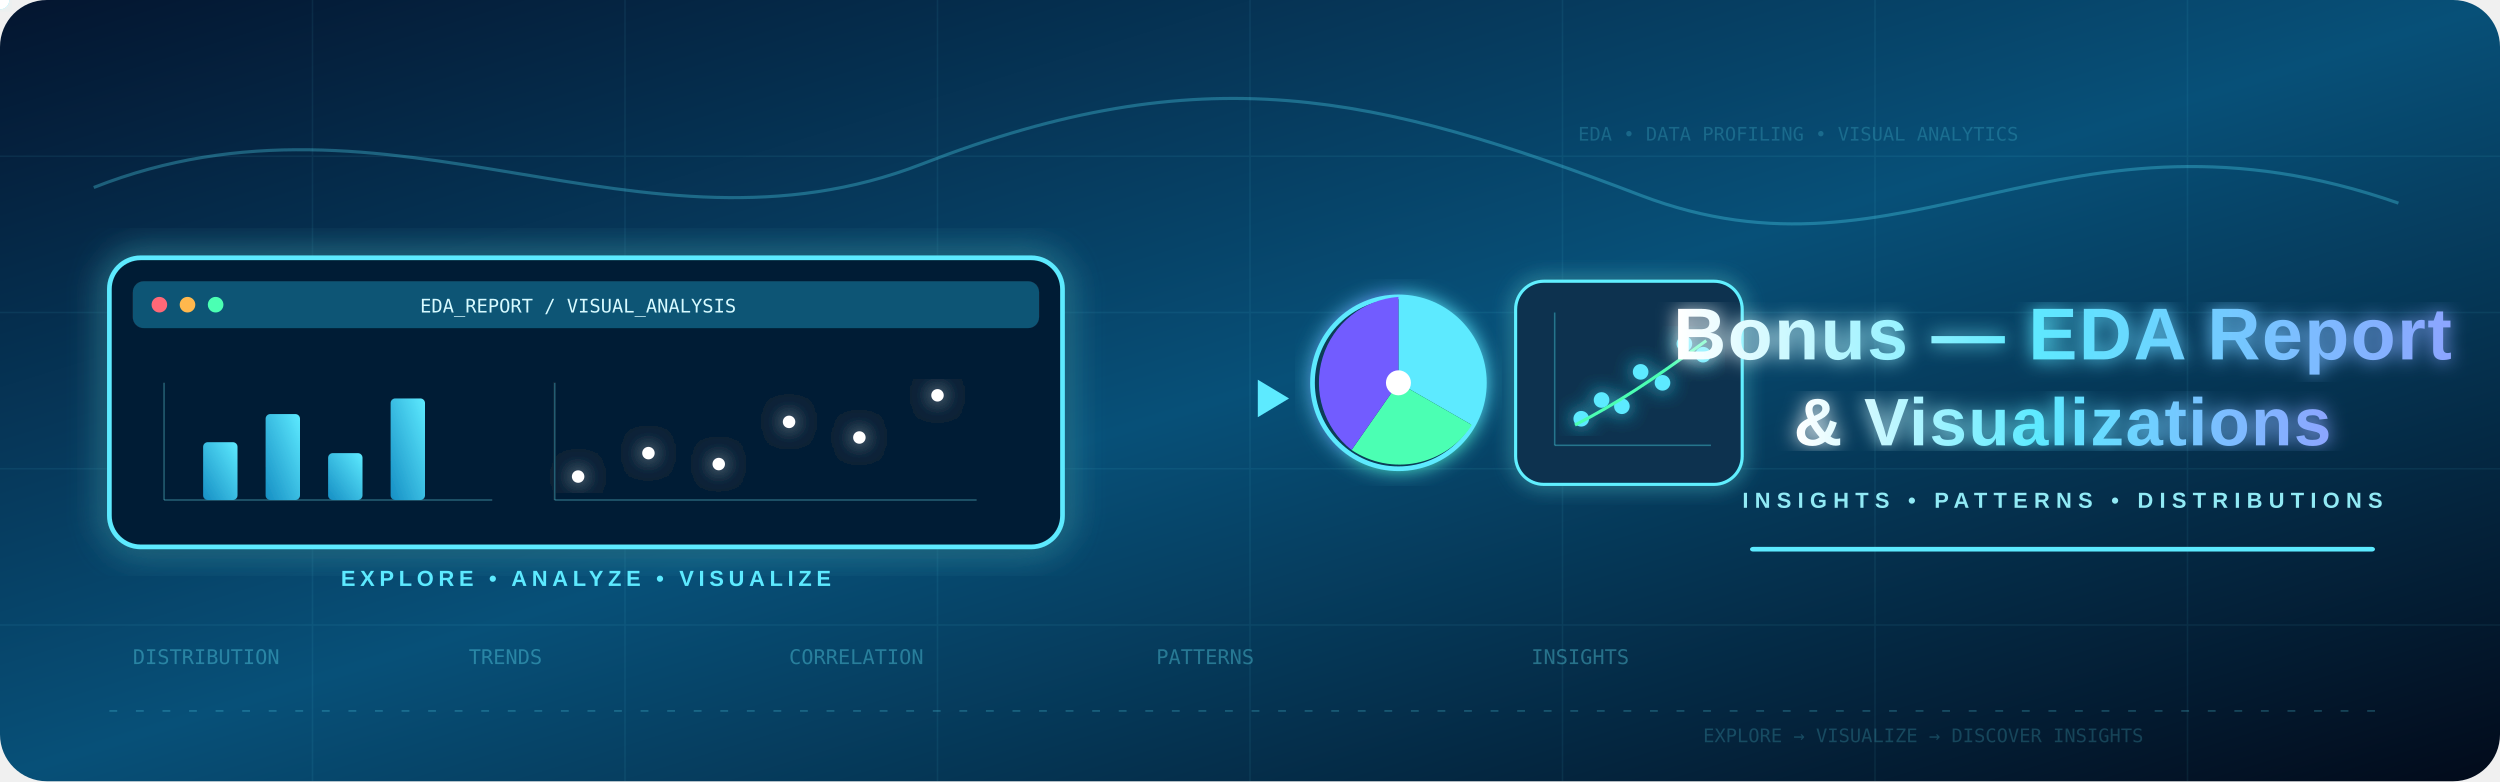
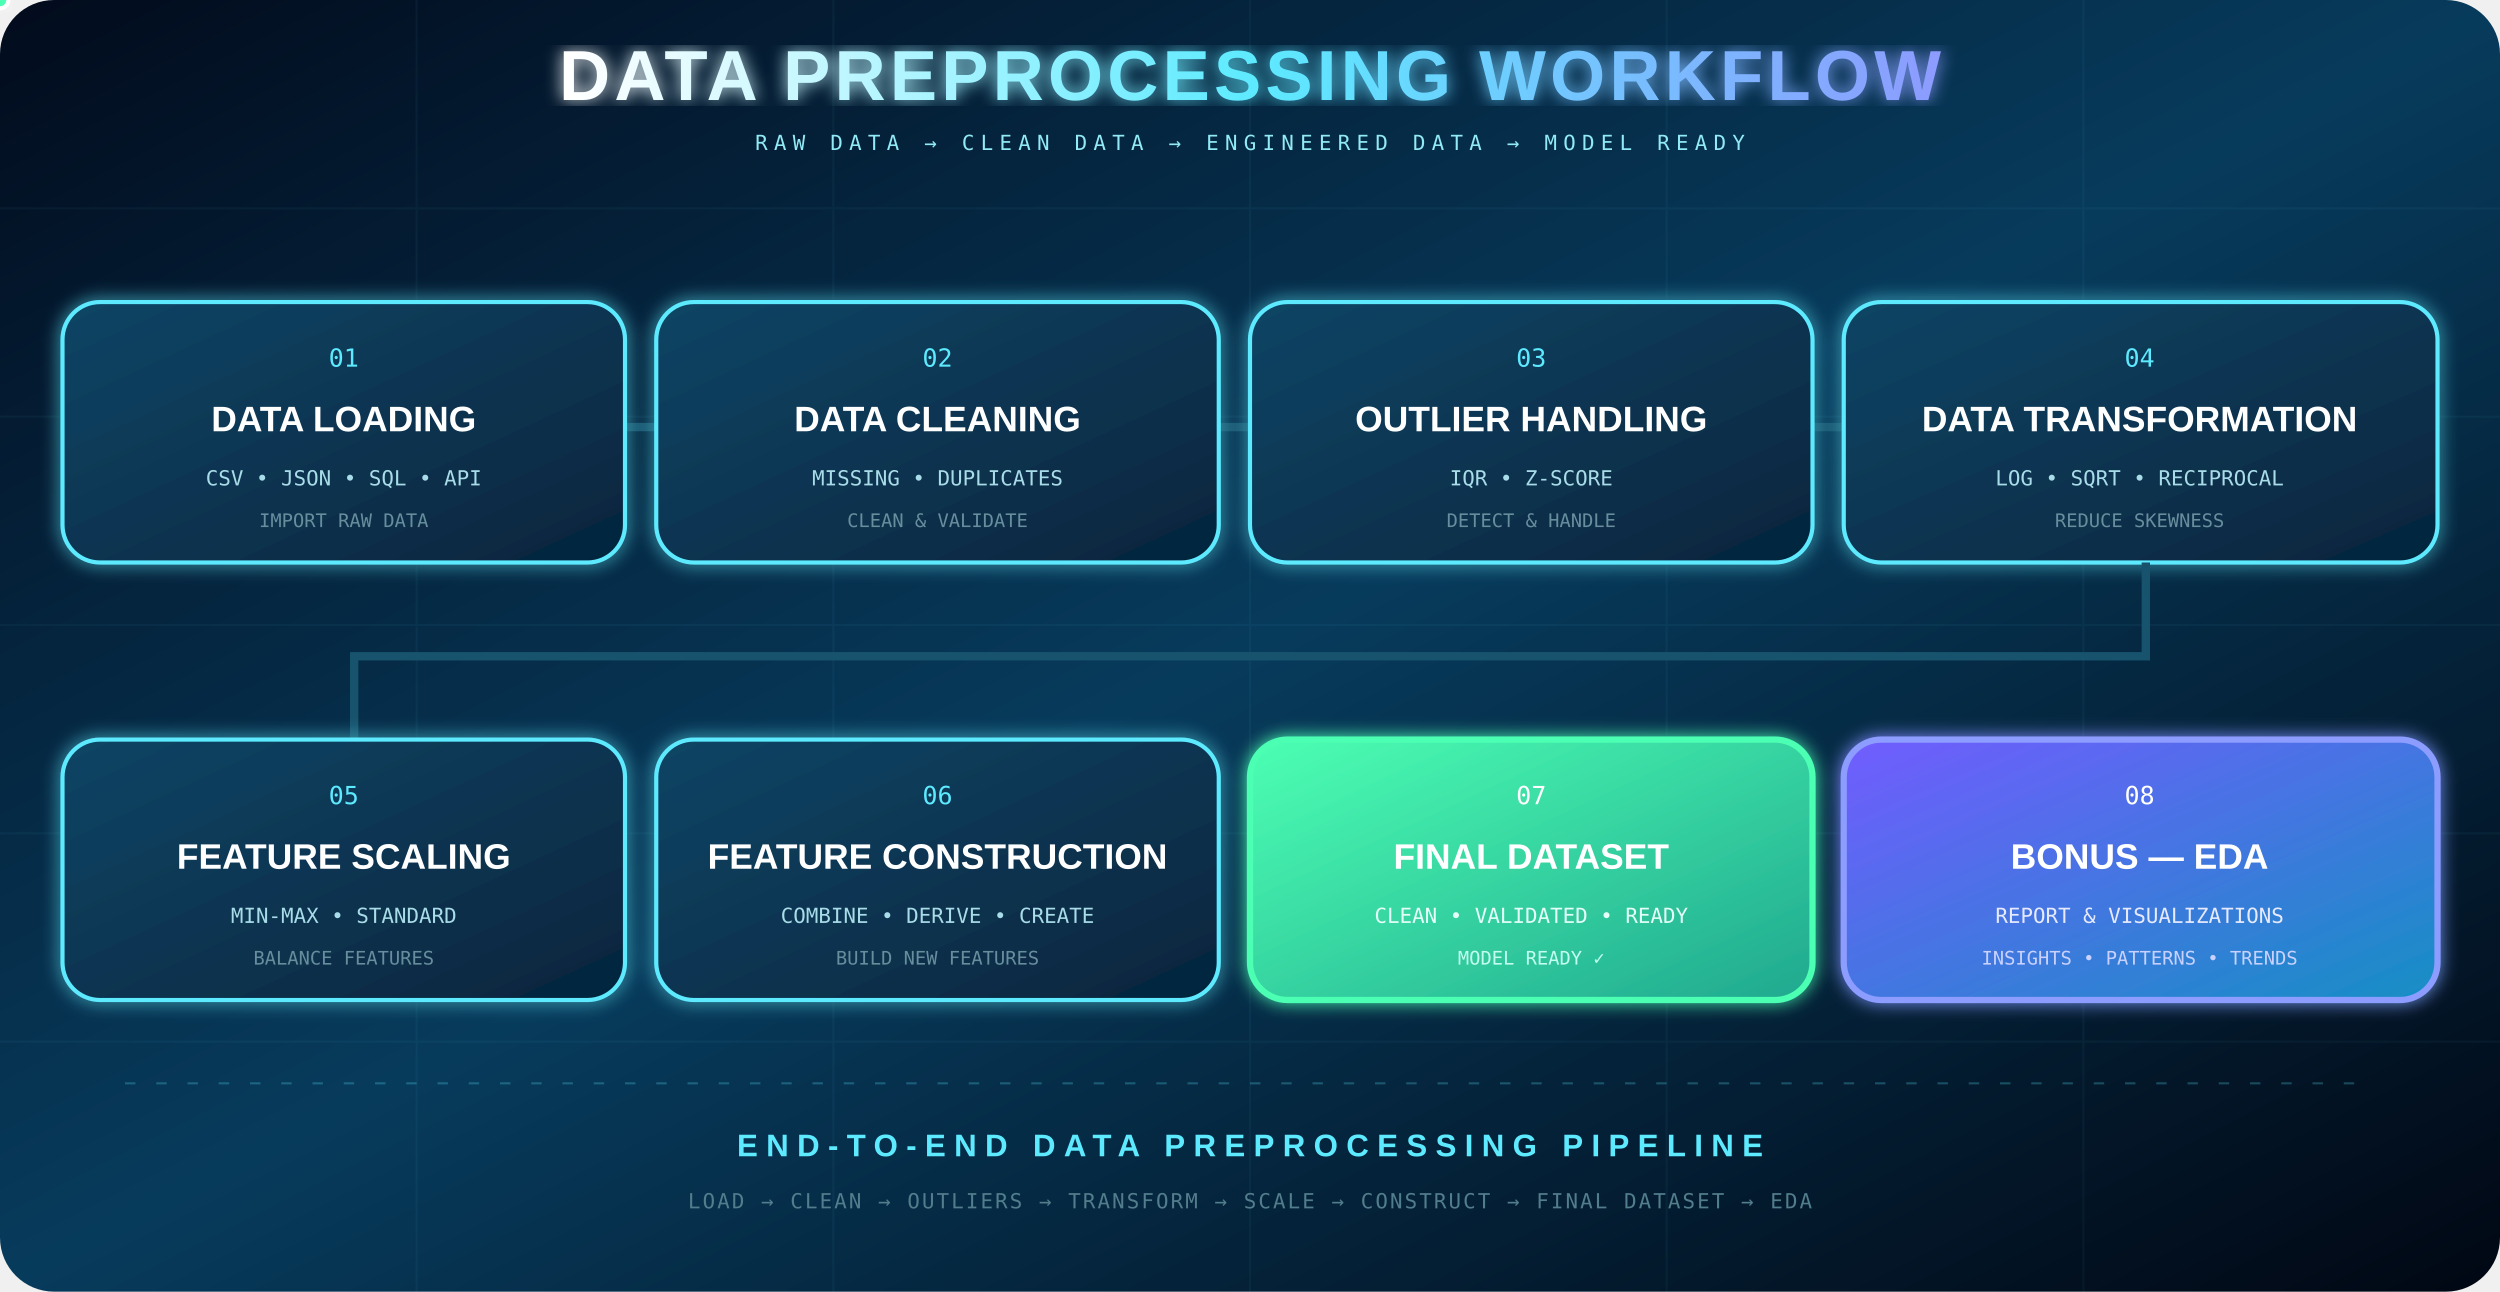
- <svg xmlns="http://www.w3.org/2000/svg" width="1600" height="500" viewBox="0 0 1600 500">
+ <svg xmlns="http://www.w3.org/2000/svg" width="1200" height="620" viewBox="0 0 1200 620">
  <defs>
    <linearGradient id="bg" x1="0" y1="0" x2="1" y2="1">
-       <stop offset="0%" stop-color="#04152F" />
-       <stop offset="50%" stop-color="#075078" />
-       <stop offset="100%" stop-color="#020A1A" />
+       <stop offset="0%" stop-color="#020B1C" />
+       <stop offset="50%" stop-color="#073B5C" />
+       <stop offset="100%" stop-color="#010713" />
+     </linearGradient>
+     <linearGradient id="card" x1="0" y1="0" x2="1" y2="1">
+       <stop offset="0%" stop-color="#0B4565" />
+       <stop offset="100%" stop-color="#06243D" />
+     </linearGradient>
+     <linearGradient id="final" x1="0" y1="0" x2="1" y2="1">
+       <stop offset="0%" stop-color="#4CFFB3" />
+       <stop offset="100%" stop-color="#20A88F" />
+     </linearGradient>
+     <linearGradient id="bonus" x1="0" y1="0" x2="1" y2="1">
+       <stop offset="0%" stop-color="#725CFF" />
+       <stop offset="100%" stop-color="#168FC4" />
    </linearGradient>
    <linearGradient id="title" x1="0" y1="0" x2="1" y2="0">
      <stop offset="0%" stop-color="#FFFFFF" />
-       <stop offset="45%" stop-color="#5DEAFF" />
-       <stop offset="100%" stop-color="#8CA5FF" />
-     </linearGradient>
-     <linearGradient id="chart" x1="0" y1="1" x2="1" y2="0">
-       <stop offset="0%" stop-color="#168FC4" />
-       <stop offset="100%" stop-color="#5DEAFF" />
+       <stop offset="50%" stop-color="#5DEAFF" />
+       <stop offset="100%" stop-color="#8C9CFF" />
    </linearGradient>
    <filter id="glow">
-       <feGaussianBlur stdDeviation="6" result="blur" />
+       <feGaussianBlur stdDeviation="4" result="b" />
      <feMerge>
-         <feMergeNode in="blur" />
-         <feMergeNode in="SourceGraphic" />
-       </feMerge>
-     </filter>
-     <filter id="strongGlow">
-       <feGaussianBlur stdDeviation="11" result="blur" />
-       <feMerge>
-         <feMergeNode in="blur" />
+         <feMergeNode in="b" />
        <feMergeNode in="SourceGraphic" />
      </feMerge>
    </filter>
  </defs>
-   <rect width="1600" height="500" rx="30" fill="url(#bg)" />
-   <g stroke="#61EFFF" opacity=".07">
-     <path d="M0 100H1600" />
-     <path d="M0 200H1600" />
-     <path d="M0 300H1600" />
-     <path d="M0 400H1600" />
-     <path d="M200 0V500" />
-     <path d="M400 0V500" />
-     <path d="M600 0V500" />
-     <path d="M800 0V500" />
-     <path d="M1000 0V500" />
-     <path d="M1200 0V500" />
-     <path d="M1400 0V500" />
+   <rect width="1200" height="620" rx="26" fill="url(#bg)" />
+   <g stroke="#5DEAFF" opacity=".045">
+     <path d="M0 100H1200" />
+     <path d="M0 200H1200" />
+     <path d="M0 300H1200" />
+     <path d="M0 400H1200" />
+     <path d="M0 500H1200" />
+     <path d="M200 0V620" />
+     <path d="M400 0V620" />
+     <path d="M600 0V620" />
+     <path d="M800 0V620" />
+     <path d="M1000 0V620" />
  </g>
-   <path d="M60 120          C250 45 410 175 590 105          S880 60 1050 125          S1320 55 1535 130" fill="none" stroke="#55E9FF" stroke-width="2" opacity=".3" />
-   <circle r="6" fill="#64F1FF" filter="url(#glow)">
-     <animateMotion dur="5s" repeatCount="indefinite" path="M60 120 C250 45 410 175 590 105 S880 60 1050 125 S1320 55 1535 130" />
-   </circle>
-   <g transform="translate(70 165)" filter="url(#strongGlow)">
-     <rect x="0" y="0" width="610" height="185" rx="20" fill="#061F35" stroke="#5DEAFF" stroke-width="3" />
-     <rect x="15" y="15" width="580" height="30" rx="7" fill="#0A5475" />
-     <circle cx="32" cy="30" r="5" fill="#FF6877" />
-     <circle cx="50" cy="30" r="5" fill="#FFB84D" />
-     <circle cx="68" cy="30" r="5" fill="#4CFFB3" />
-     <text x="300" y="35" text-anchor="middle" font-family="monospace" font-size="12" fill="#D7FAFF">
+   <text x="600" y="48" text-anchor="middle" font-family="Arial" font-size="34" font-weight="900" letter-spacing="2" fill="url(#title)" filter="url(#glow)">

-     EDA_REPORT / VISUAL_ANALYSIS
- 
-   </text>
-     <g transform="translate(35 70)">
-       <line x1="0" y1="85" x2="210" y2="85" stroke="#61EFFF" opacity=".3" />
-       <line x1="0" y1="10" x2="0" y2="85" stroke="#61EFFF" opacity=".3" />
-       <rect x="25" y="48" width="22" height="37" rx="3" fill="url(#chart)">
-         <animate attributeName="height" values="37;48;37" dur="1.5s" repeatCount="indefinite" />
-       </rect>
-       <rect x="65" y="30" width="22" height="55" rx="3" fill="url(#chart)">
-         <animate attributeName="height" values="55;42;55" dur="1.7s" repeatCount="indefinite" />
-       </rect>
-       <rect x="105" y="55" width="22" height="30" rx="3" fill="url(#chart)">
-         <animate attributeName="height" values="30;45;30" dur="1.6s" repeatCount="indefinite" />
-       </rect>
-       <rect x="145" y="20" width="22" height="65" rx="3" fill="url(#chart)">
-         <animate attributeName="height" values="65;50;65" dur="1.4s" repeatCount="indefinite" />
-       </rect>
-     </g>
-     <g transform="translate(285 70)">
-       <line x1="0" y1="85" x2="270" y2="85" stroke="#61EFFF" opacity=".3" />
-       <line x1="0" y1="10" x2="0" y2="85" stroke="#61EFFF" opacity=".3" />
-       <path d="M15 70              L60 55              L105 62              L150 35              L195 45              L245 18" fill="none" stroke="#4CFFB3" stroke-width="4" stroke-linecap="round" stroke-linejoin="round" stroke-dasharray="400" stroke-dashoffset="400">
-         <animate attributeName="stroke-dashoffset" values="400;0;400" dur="4s" repeatCount="indefinite" />
-       </path>
-       <g fill="#FFFFFF" filter="url(#glow)">
-         <circle cx="15" cy="70" r="4" />
-         <circle cx="60" cy="55" r="4" />
-         <circle cx="105" cy="62" r="4" />
-         <circle cx="150" cy="35" r="4" />
-         <circle cx="195" cy="45" r="4" />
-         <circle cx="245" cy="18" r="4" />
-       </g>
-     </g>
-   </g>
-   <text x="375" y="375" text-anchor="middle" font-family="Arial" font-size="14" font-weight="700" letter-spacing="3" fill="#5DEAFF">
- 
-   EXPLORE • ANALYZE • VISUALIZE
+ DATA PREPROCESSING WORKFLOW

</text>
-   <path d="M710 255          C750 255 775 255 815 255" fill="none" stroke="#5DEAFF" stroke-width="4" stroke-linecap="round" filter="url(#glow)" />
-   <path d="M805 243          L825 255          L805 267Z" fill="#5DEAFF" />
-   <circle r="6" fill="#FFFFFF" filter="url(#glow)">
-     <animateMotion dur="1.6s" repeatCount="indefinite" path="M710 255 C750 255 775 255 815 255" />
+   <text x="600" y="72" text-anchor="middle" font-family="monospace" font-size="10" letter-spacing="3" fill="#91EAF5">
+ 
+ RAW DATA → CLEAN DATA → ENGINEERED DATA → MODEL READY
+ 
+ </text>
+   <path d="M145 205H1055" stroke="#18536D" stroke-width="4" fill="none" />
+   <g transform="translate(30 145)">
+     <rect width="270" height="125" rx="18" fill="url(#card)" stroke="#5DEAFF" stroke-width="2" filter="url(#glow)" />
+     <text x="135" y="31" text-anchor="middle" font-family="monospace" font-size="12" fill="#5DEAFF">01</text>
+     <text x="135" y="62" text-anchor="middle" font-family="Arial" font-size="17" font-weight="800" fill="#FFFFFF">DATA LOADING</text>
+     <text x="135" y="88" text-anchor="middle" font-family="monospace" font-size="10" fill="#A8DCE8">CSV • JSON • SQL • API</text>
+     <text x="135" y="108" text-anchor="middle" font-family="monospace" font-size="9" fill="#668E9D">IMPORT RAW DATA</text>
+   </g>
+   <g transform="translate(315 145)">
+     <rect width="270" height="125" rx="18" fill="url(#card)" stroke="#5DEAFF" stroke-width="2" filter="url(#glow)" />
+     <text x="135" y="31" text-anchor="middle" font-family="monospace" font-size="12" fill="#5DEAFF">02</text>
+     <text x="135" y="62" text-anchor="middle" font-family="Arial" font-size="17" font-weight="800" fill="#FFFFFF">DATA CLEANING</text>
+     <text x="135" y="88" text-anchor="middle" font-family="monospace" font-size="10" fill="#A8DCE8">MISSING • DUPLICATES</text>
+     <text x="135" y="108" text-anchor="middle" font-family="monospace" font-size="9" fill="#668E9D">CLEAN &amp; VALIDATE</text>
+   </g>
+   <g transform="translate(600 145)">
+     <rect width="270" height="125" rx="18" fill="url(#card)" stroke="#5DEAFF" stroke-width="2" filter="url(#glow)" />
+     <text x="135" y="31" text-anchor="middle" font-family="monospace" font-size="12" fill="#5DEAFF">03</text>
+     <text x="135" y="62" text-anchor="middle" font-family="Arial" font-size="17" font-weight="800" fill="#FFFFFF">OUTLIER HANDLING</text>
+     <text x="135" y="88" text-anchor="middle" font-family="monospace" font-size="10" fill="#A8DCE8">IQR • Z-SCORE</text>
+     <text x="135" y="108" text-anchor="middle" font-family="monospace" font-size="9" fill="#668E9D">DETECT &amp; HANDLE</text>
+   </g>
+   <g transform="translate(885 145)">
+     <rect width="285" height="125" rx="18" fill="url(#card)" stroke="#5DEAFF" stroke-width="2" filter="url(#glow)" />
+     <text x="142" y="31" text-anchor="middle" font-family="monospace" font-size="12" fill="#5DEAFF">04</text>
+     <text x="142" y="62" text-anchor="middle" font-family="Arial" font-size="17" font-weight="800" fill="#FFFFFF">DATA TRANSFORMATION</text>
+     <text x="142" y="88" text-anchor="middle" font-family="monospace" font-size="10" fill="#A8DCE8">LOG • SQRT • RECIPROCAL</text>
+     <text x="142" y="108" text-anchor="middle" font-family="monospace" font-size="9" fill="#668E9D">REDUCE SKEWNESS</text>
+   </g>
+   <path d="M1030 270          V315          H170          V355" fill="none" stroke="#18536D" stroke-width="4" />
+   <g transform="translate(30 355)">
+     <rect width="270" height="125" rx="18" fill="url(#card)" stroke="#5DEAFF" stroke-width="2" filter="url(#glow)" />
+     <text x="135" y="31" text-anchor="middle" font-family="monospace" font-size="12" fill="#5DEAFF">05</text>
+     <text x="135" y="62" text-anchor="middle" font-family="Arial" font-size="17" font-weight="800" fill="#FFFFFF">FEATURE SCALING</text>
+     <text x="135" y="88" text-anchor="middle" font-family="monospace" font-size="10" fill="#A8DCE8">MIN-MAX • STANDARD</text>
+     <text x="135" y="108" text-anchor="middle" font-family="monospace" font-size="9" fill="#668E9D">BALANCE FEATURES</text>
+   </g>
+   <g transform="translate(315 355)">
+     <rect width="270" height="125" rx="18" fill="url(#card)" stroke="#5DEAFF" stroke-width="2" filter="url(#glow)" />
+     <text x="135" y="31" text-anchor="middle" font-family="monospace" font-size="12" fill="#5DEAFF">06</text>
+     <text x="135" y="62" text-anchor="middle" font-family="Arial" font-size="17" font-weight="800" fill="#FFFFFF">FEATURE CONSTRUCTION</text>
+     <text x="135" y="88" text-anchor="middle" font-family="monospace" font-size="10" fill="#A8DCE8">COMBINE • DERIVE • CREATE</text>
+     <text x="135" y="108" text-anchor="middle" font-family="monospace" font-size="9" fill="#668E9D">BUILD NEW FEATURES</text>
+   </g>
+   <g transform="translate(600 355)">
+     <rect width="270" height="125" rx="18" fill="url(#final)" stroke="#4CFFB3" stroke-width="3" filter="url(#glow)" />
+     <text x="135" y="31" text-anchor="middle" font-family="monospace" font-size="12" fill="#FFFFFF">07</text>
+     <text x="135" y="62" text-anchor="middle" font-family="Arial" font-size="17" font-weight="900" fill="#FFFFFF">FINAL DATASET</text>
+     <text x="135" y="88" text-anchor="middle" font-family="monospace" font-size="10" fill="#E4FFF7">CLEAN • VALIDATED • READY</text>
+     <text x="135" y="108" text-anchor="middle" font-family="monospace" font-size="9" fill="#C3FFF0">MODEL READY ✓</text>
+   </g>
+   <g transform="translate(885 355)">
+     <rect width="285" height="125" rx="18" fill="url(#bonus)" stroke="#8C9CFF" stroke-width="3" filter="url(#glow)" />
+     <text x="142" y="31" text-anchor="middle" font-family="monospace" font-size="12" fill="#FFFFFF">08</text>
+     <text x="142" y="62" text-anchor="middle" font-family="Arial" font-size="17" font-weight="900" fill="#FFFFFF">BONUS — EDA</text>
+     <text x="142" y="88" text-anchor="middle" font-family="monospace" font-size="10" fill="#E7EAFF">REPORT &amp; VISUALIZATIONS</text>
+     <text x="142" y="108" text-anchor="middle" font-family="monospace" font-size="9" fill="#C8D1FF">INSIGHTS • PATTERNS • TRENDS</text>
+   </g>
+   <circle r="5" fill="#FFFFFF" filter="url(#glow)">
+     <animateMotion dur="6s" repeatCount="indefinite" path="M145 205H1055V315H170V355H1030" />
  </circle>
-   <g transform="translate(830 180)" filter="url(#glow)">
-     <circle cx="65" cy="65" r="55" fill="#073C56" stroke="#5DEAFF" stroke-width="3" />
-     <path d="M65 65            L65 10            A55 55 0 0 1 112 92            Z" fill="#5DEAFF" />
-     <path d="M65 65            L112 92            A55 55 0 0 1 35 108            Z" fill="#4CFFB3" />
-     <path d="M65 65            L35 108            A55 55 0 0 1 65 10            Z" fill="#725CFF" />
-     <circle cx="65" cy="65" r="8" fill="#FFFFFF">
-       <animate attributeName="r" values="7;13;7" dur="1.5s" repeatCount="indefinite" />
-     </circle>
-   </g>
-   <g transform="translate(970 180)" filter="url(#glow)">
-     <rect x="0" y="0" width="145" height="130" rx="18" fill="#07324F" stroke="#61EFFF" stroke-width="2" />
-     <line x1="25" y1="105" x2="125" y2="105" stroke="#61EFFF" opacity=".35" />
-     <line x1="25" y1="105" x2="25" y2="20" stroke="#61EFFF" opacity=".35" />
-     <g fill="#5DEAFF" filter="url(#glow)">
-       <circle cx="42" cy="88" r="5" />
-       <circle cx="55" cy="76" r="5" />
-       <circle cx="68" cy="80" r="5" />
-       <circle cx="80" cy="58" r="5" />
-       <circle cx="94" cy="65" r="5" />
-       <circle cx="108" cy="40" r="5" />
-       <circle cx="120" cy="47" r="5" />
-     </g>
-     <path d="M38 92            C65 78 85 65 122 38" fill="none" stroke="#4CFFB3" stroke-width="2" />
-   </g>
-   <g text-anchor="middle">
-     <text x="1320" y="230" font-family="Arial, Helvetica, sans-serif" font-size="47" font-weight="900" letter-spacing="1" fill="url(#title)" filter="url(#glow)">
+   <circle r="3" fill="#4CFFB3" filter="url(#glow)">
+     <animateMotion dur="6s" begin="3s" repeatCount="indefinite" path="M145 205H1055V315H170V355H1030" />
+   </circle>
+   <path d="M60 520H1140" stroke="#5DEAFF" stroke-width="1" stroke-dasharray="5 10" opacity=".25" />
+   <text x="600" y="555" text-anchor="middle" font-family="Arial" font-size="15" font-weight="700" letter-spacing="4" fill="#5DEAFF">

-     Bonus — EDA Report
+ END-TO-END DATA PREPROCESSING PIPELINE

-   </text>
-     <text x="1320" y="285" font-family="Arial, Helvetica, sans-serif" font-size="43" font-weight="900" letter-spacing="1" fill="url(#title)" filter="url(#glow)">
+ </text>
+   <text x="600" y="580" text-anchor="middle" font-family="monospace" font-size="10" letter-spacing="1" fill="#527D8C">

-     &amp; Visualizations
+ LOAD → CLEAN → OUTLIERS → TRANSFORM → SCALE → CONSTRUCT → FINAL DATASET → EDA

-   </text>
-     <text x="1320" y="325" font-family="Arial, Helvetica, sans-serif" font-size="14" font-weight="600" letter-spacing="4" fill="#91EAF5">
- 
-     INSIGHTS • PATTERNS • DISTRIBUTIONS
- 
-   </text>
-     <rect x="1120" y="350" width="400" height="3" rx="2" fill="#5DEAFF">
-       <animate attributeName="width" values="60;400;60" dur="3s" repeatCount="indefinite" />
-       <animate attributeName="x" values="1320;1120;1320" dur="3s" repeatCount="indefinite" />
-     </rect>
-   </g>
-   <g font-family="monospace" font-size="13" fill="#67EFFF" opacity=".35">
-     <text x="85" y="425">
-     DISTRIBUTION
-   </text>
-     <text x="300" y="425">
-     TRENDS
-   </text>
-     <text x="505" y="425">
-     CORRELATION
-   </text>
-     <text x="740" y="425">
-     PATTERNS
-   </text>
-     <text x="980" y="425">
-     INSIGHTS
-   </text>
-   </g>
-   <path d="M70 455H1530" stroke="#5DEAFF" stroke-width="1" stroke-dasharray="5 12" opacity=".25" />
-   <g font-family="monospace" font-size="12" fill="#65EFFF" opacity=".2">
-     <text x="1010" y="90">
-     EDA • DATA PROFILING • VISUAL ANALYTICS
-   </text>
-     <text x="1090" y="475">
-     EXPLORE → VISUALIZE → DISCOVER INSIGHTS
-   </text>
-   </g>
-   <rect x="-250" y="0" width="100" height="500" fill="#FFFFFF" opacity=".06">
-     <animateTransform attributeName="transform" type="translate" values="-400 0;2000 0" dur="5s" repeatCount="indefinite" />
+ </text>
+   <rect x="-200" y="0" width="80" height="620" fill="#FFFFFF" opacity=".035">
+     <animateTransform attributeName="transform" type="translate" values="-300 0;1500 0" dur="6s" repeatCount="indefinite" />
  </rect>
</svg>
